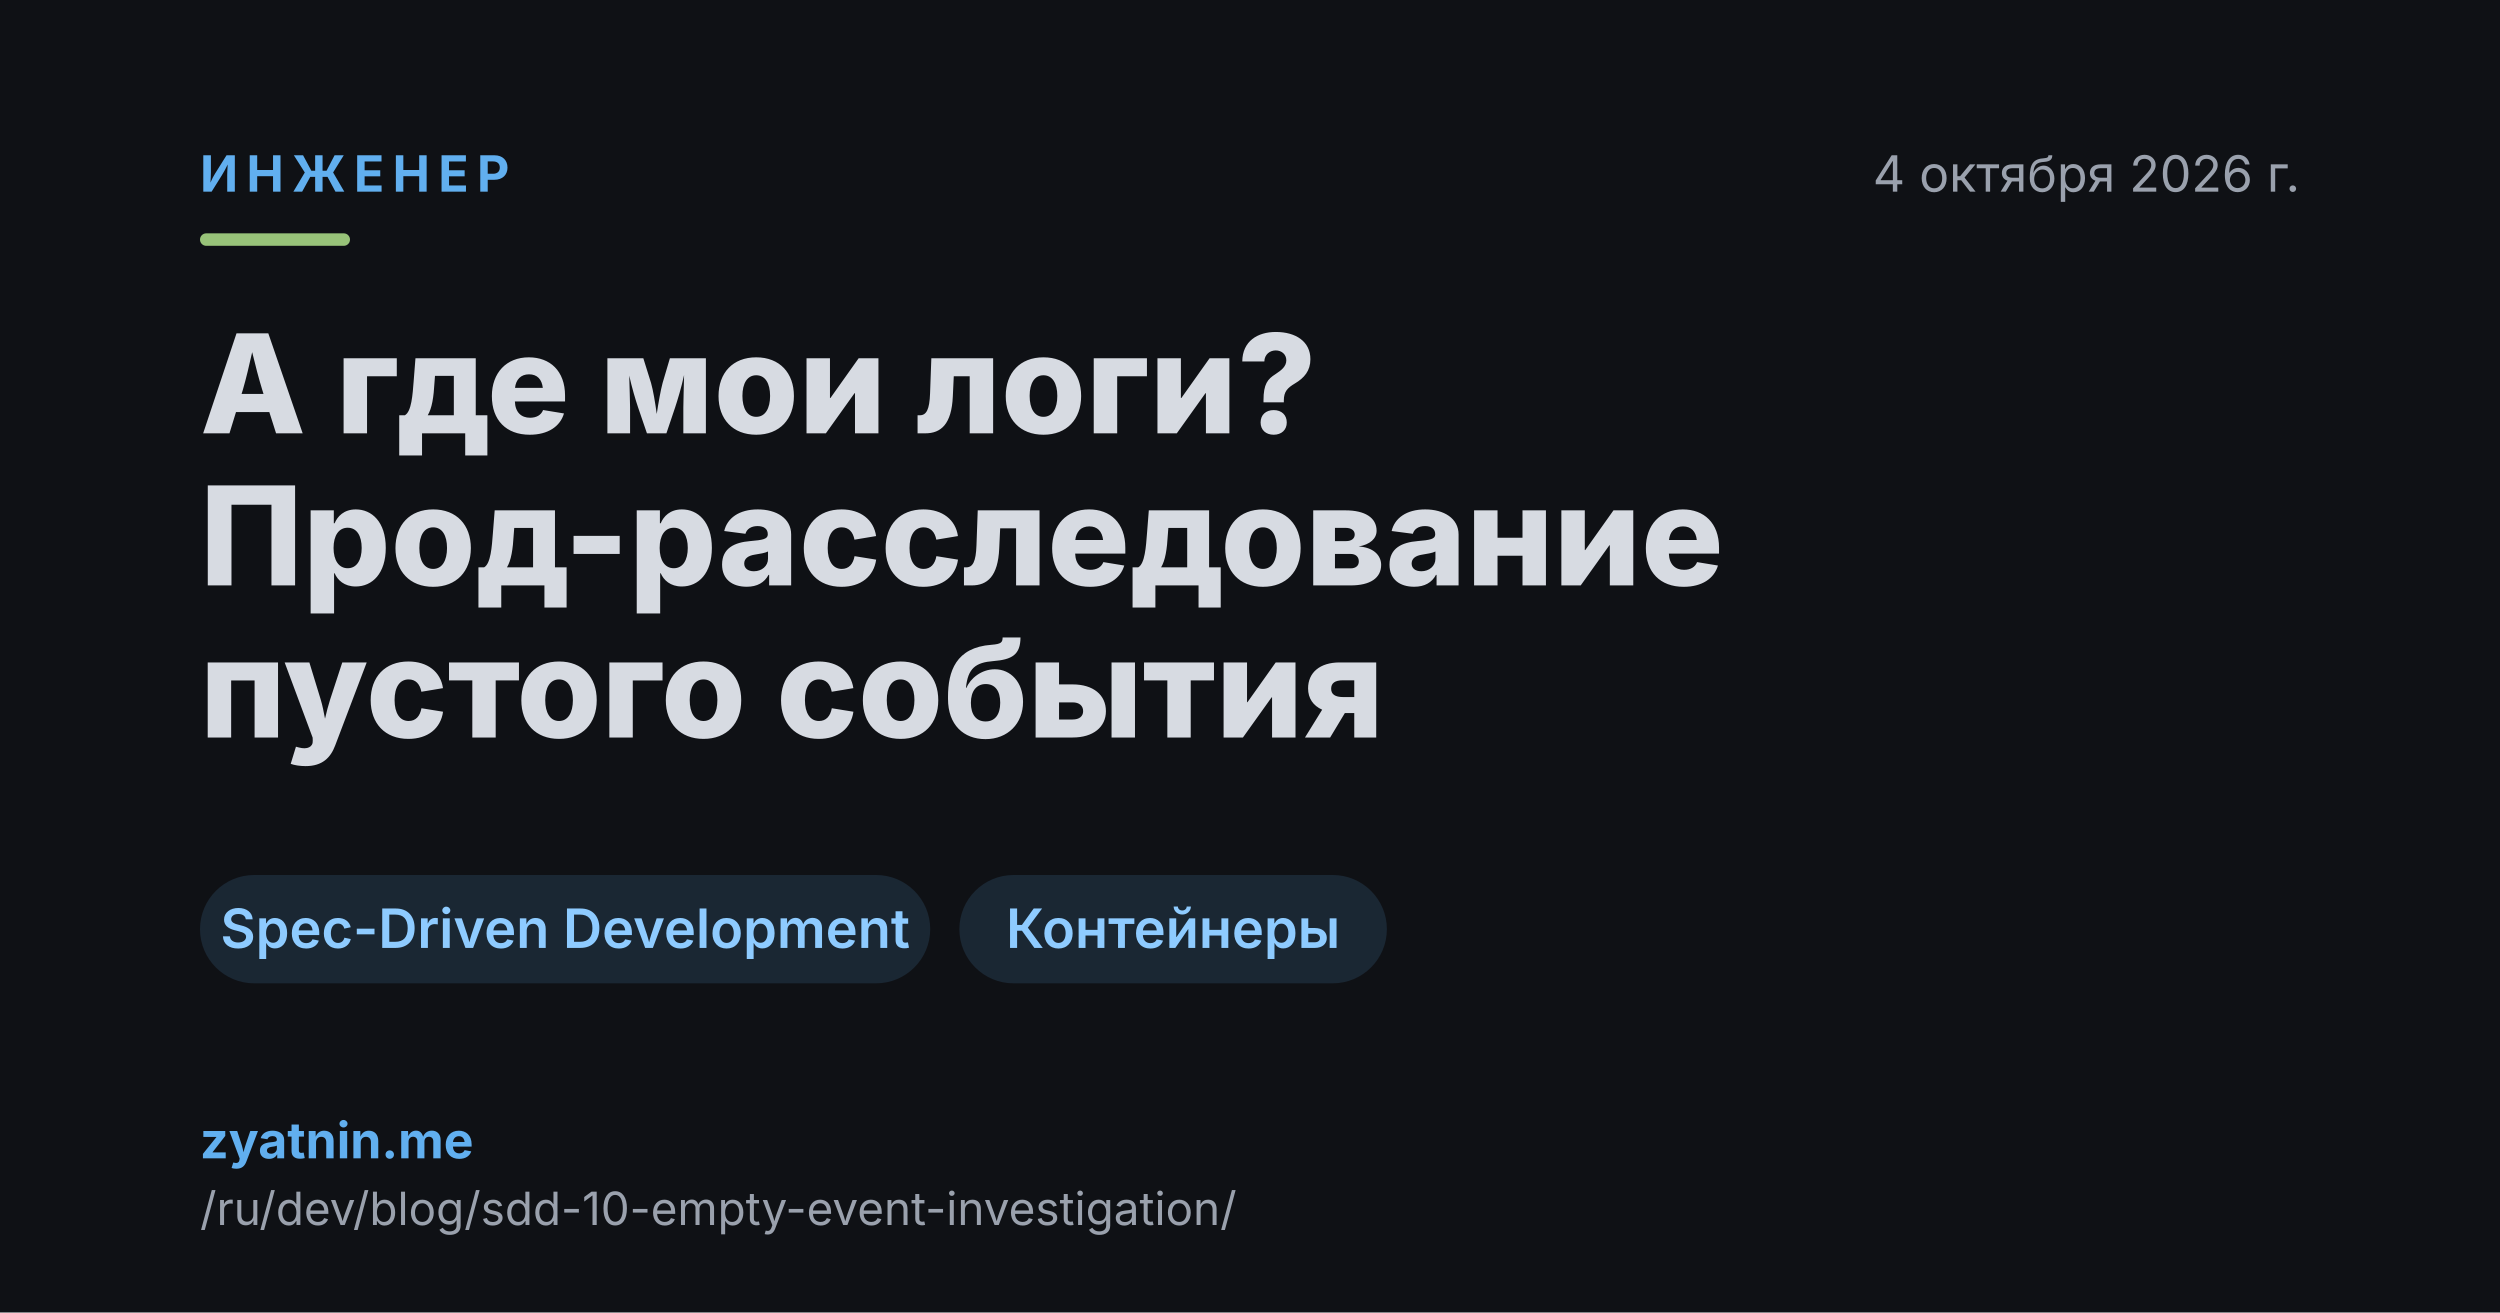
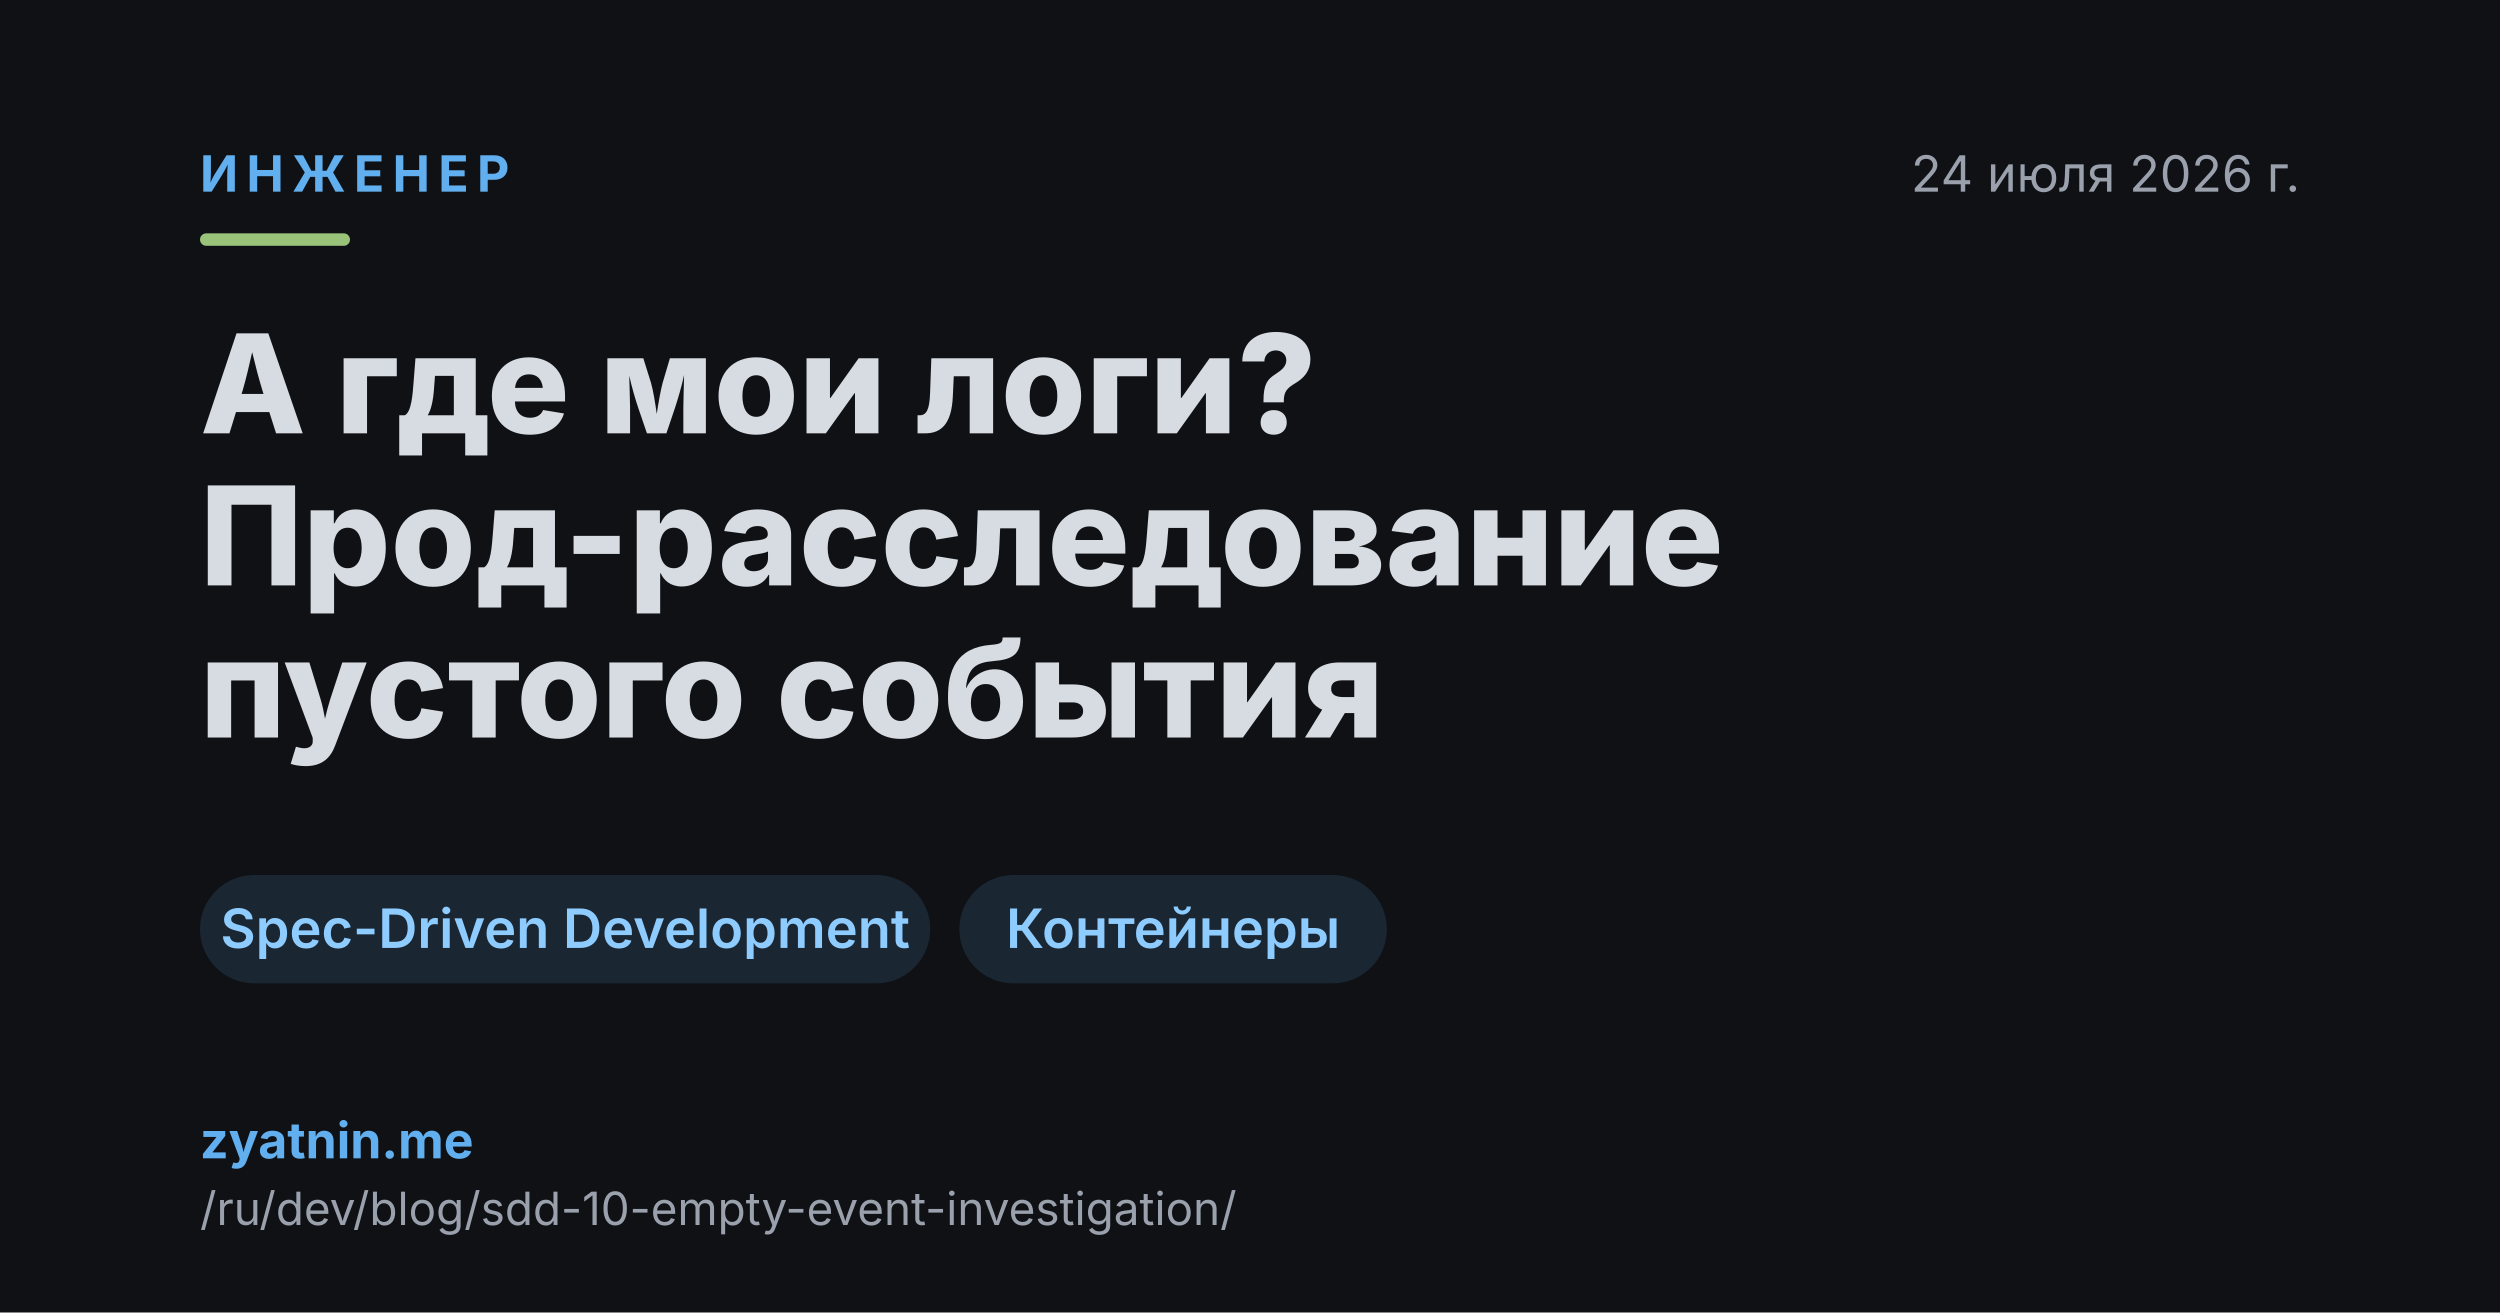
<svg xmlns="http://www.w3.org/2000/svg" width="1200" height="630" viewBox="0 0 1200 630">
  <rect width="1200" height="630" fill="#0f1115" />
  <text x="96" y="92" text-anchor="start" font-family="Inter" font-size="24" font-weight="700" letter-spacing="4" fill="#61afef">ИНЖЕНЕР</text>
-   <text x="1104" y="92" text-anchor="end" font-family="Inter" font-size="24" font-weight="400" fill="#9aa1ad">4 октября 2026 г.</text>
+   <text x="1104" y="92" text-anchor="end" font-family="Inter" font-size="24" font-weight="400" fill="#9aa1ad">24 июля 2026 г.</text>
  <rect x="96" y="112" width="72" height="6" rx="3" fill="#98c379" />
  <text x="96" y="208" text-anchor="start" font-family="Inter" font-size="66" font-weight="800" fill="#d7dbe2">А где мои логи?</text>
  <text x="96" y="281" text-anchor="start" font-family="Inter" font-size="66" font-weight="800" fill="#d7dbe2">Прод-расследование</text>
  <text x="96" y="354" text-anchor="start" font-family="Inter" font-size="66" font-weight="800" fill="#d7dbe2">пустого события</text>
  <rect x="96.0" y="420" width="350.5" height="52" rx="26" fill="rgba(97, 175, 239, 0.14)" />
  <text x="271.3" y="455" text-anchor="middle" font-family="Inter" font-size="26" font-weight="600" fill="#8ecbff">Spec-Driven Development</text>
  <rect x="460.5" y="420" width="205.2" height="52" rx="26" fill="rgba(97, 175, 239, 0.14)" />
  <text x="563.1" y="455" text-anchor="middle" font-family="Inter" font-size="26" font-weight="600" fill="#8ecbff">Контейнеры</text>
  <text x="96" y="556" text-anchor="start" font-family="Inter" font-size="24" font-weight="700" fill="#61afef">zyatnin.me</text>
  <text x="96" y="588" text-anchor="start" font-family="Inter" font-size="22" font-weight="400" fill="#9aa1ad">/ru/dev/blog/sdd-10-empty-event-investigation/</text>
</svg>
